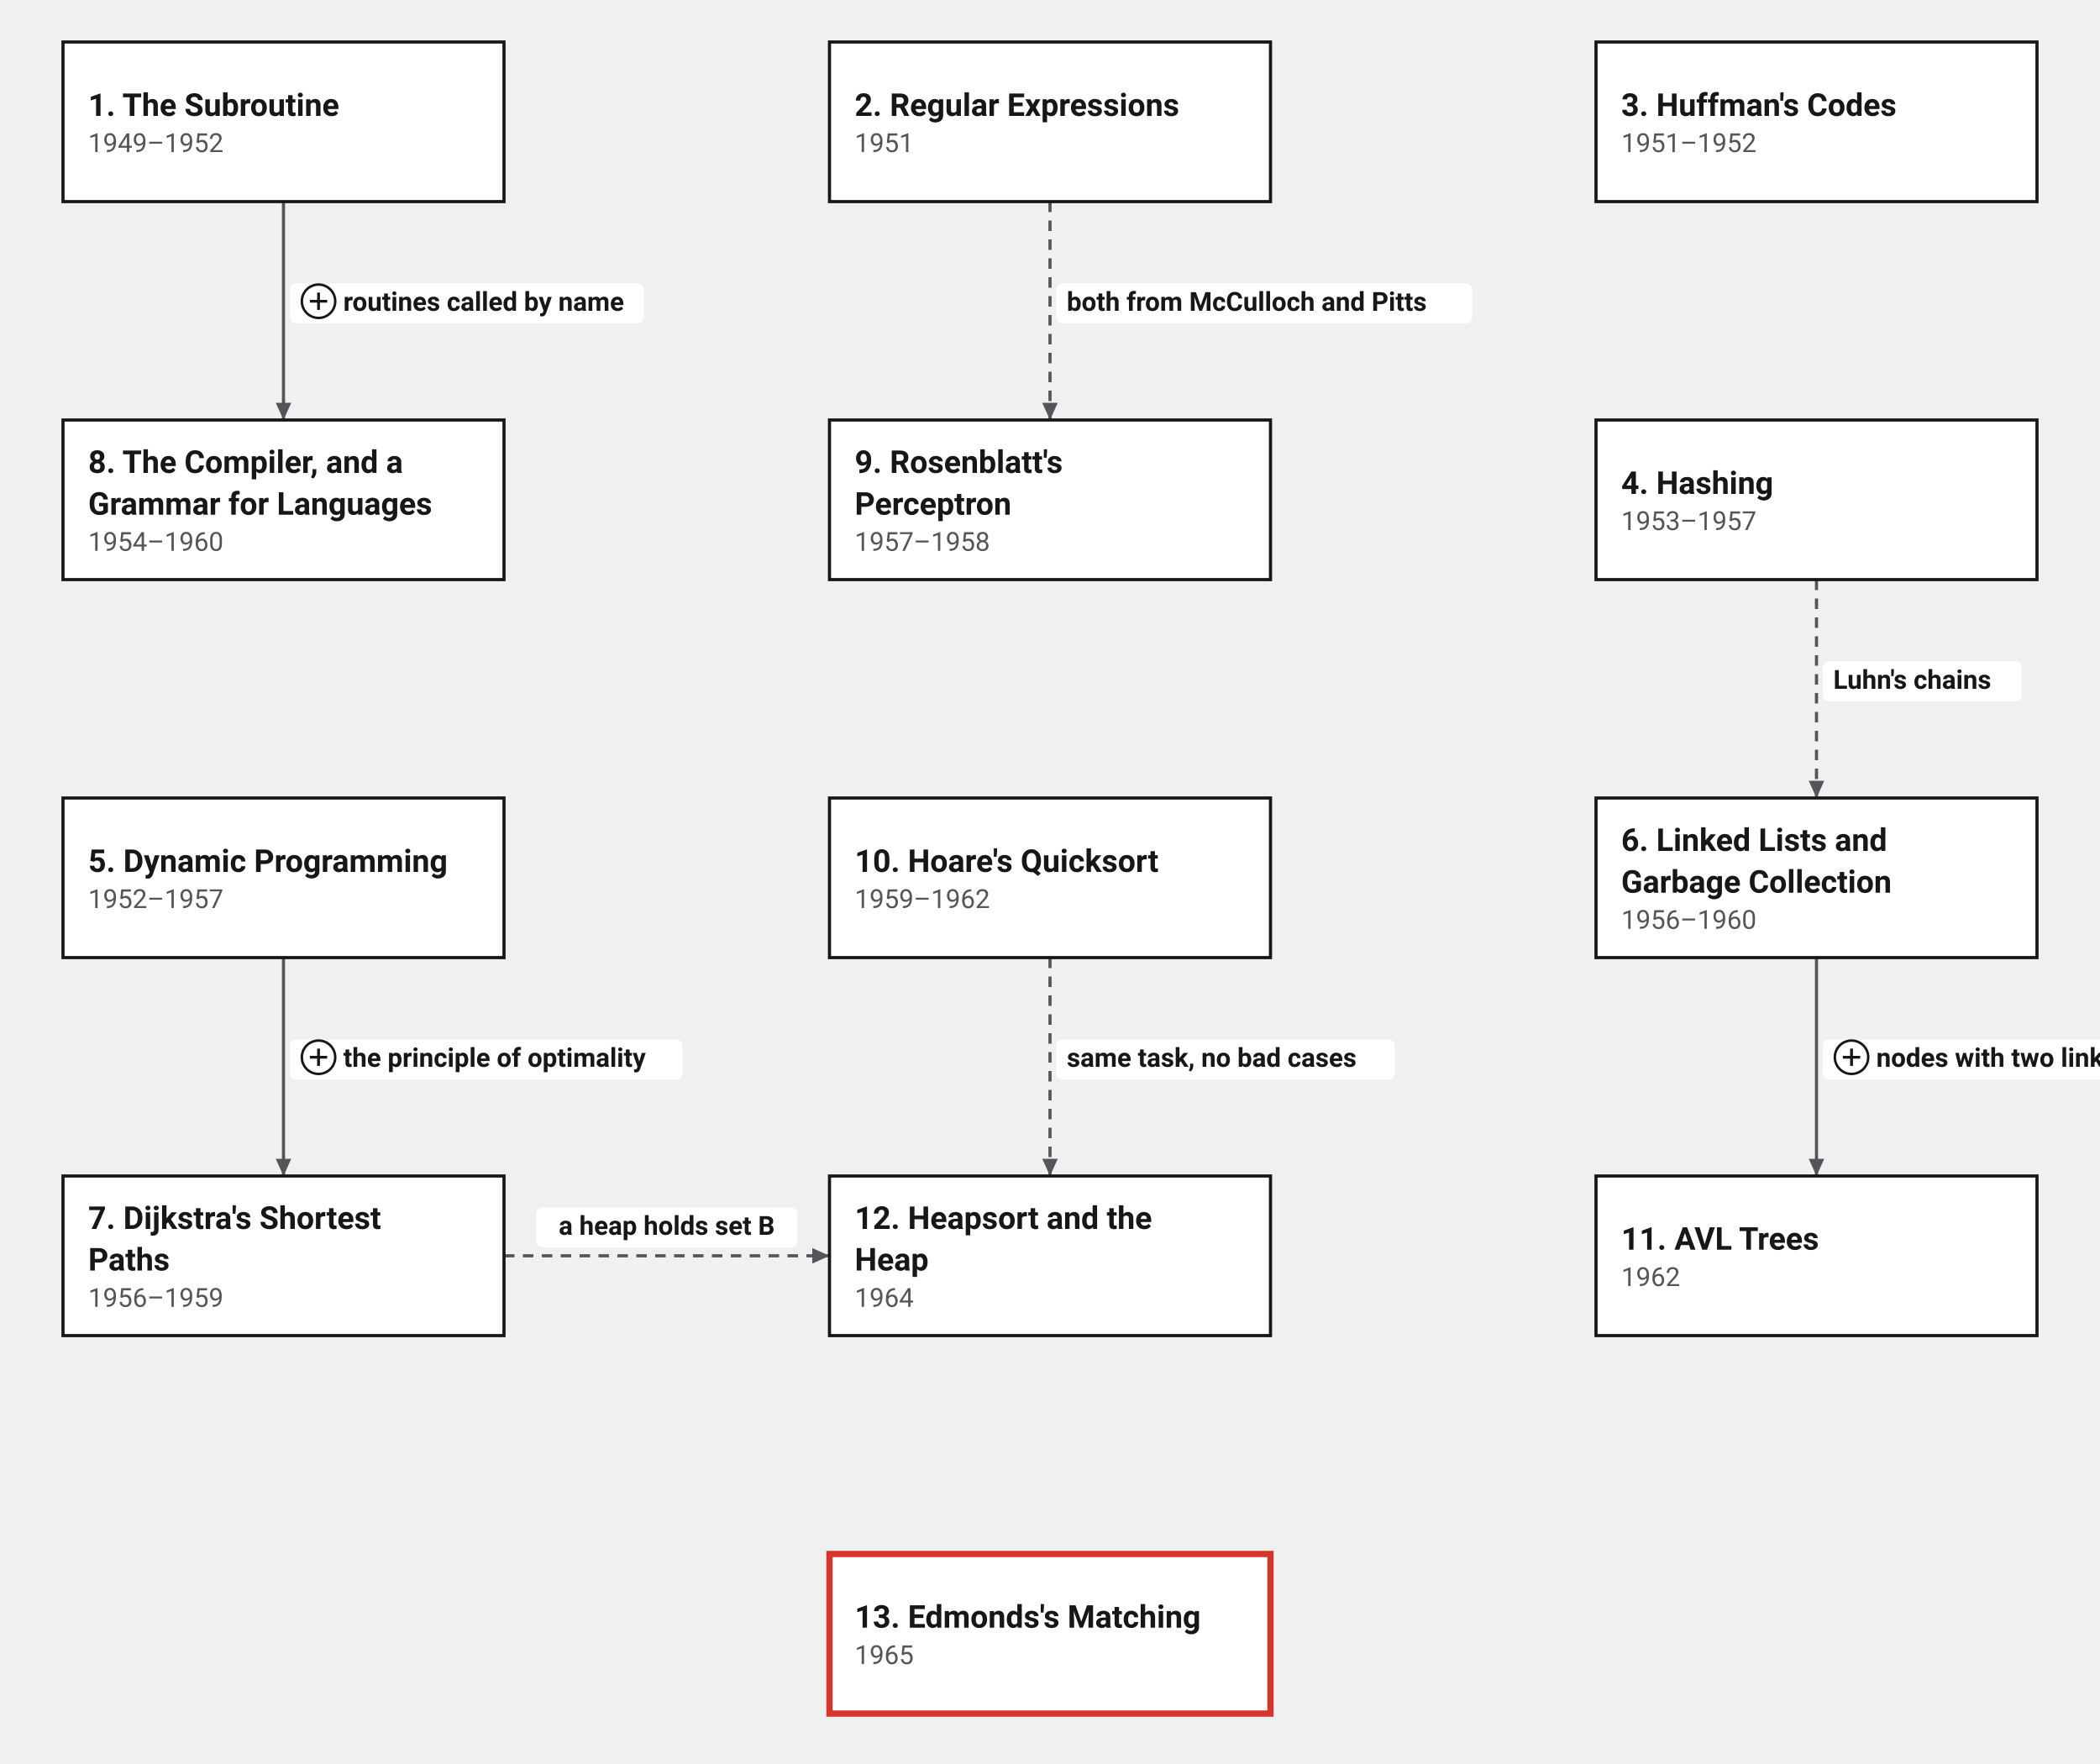
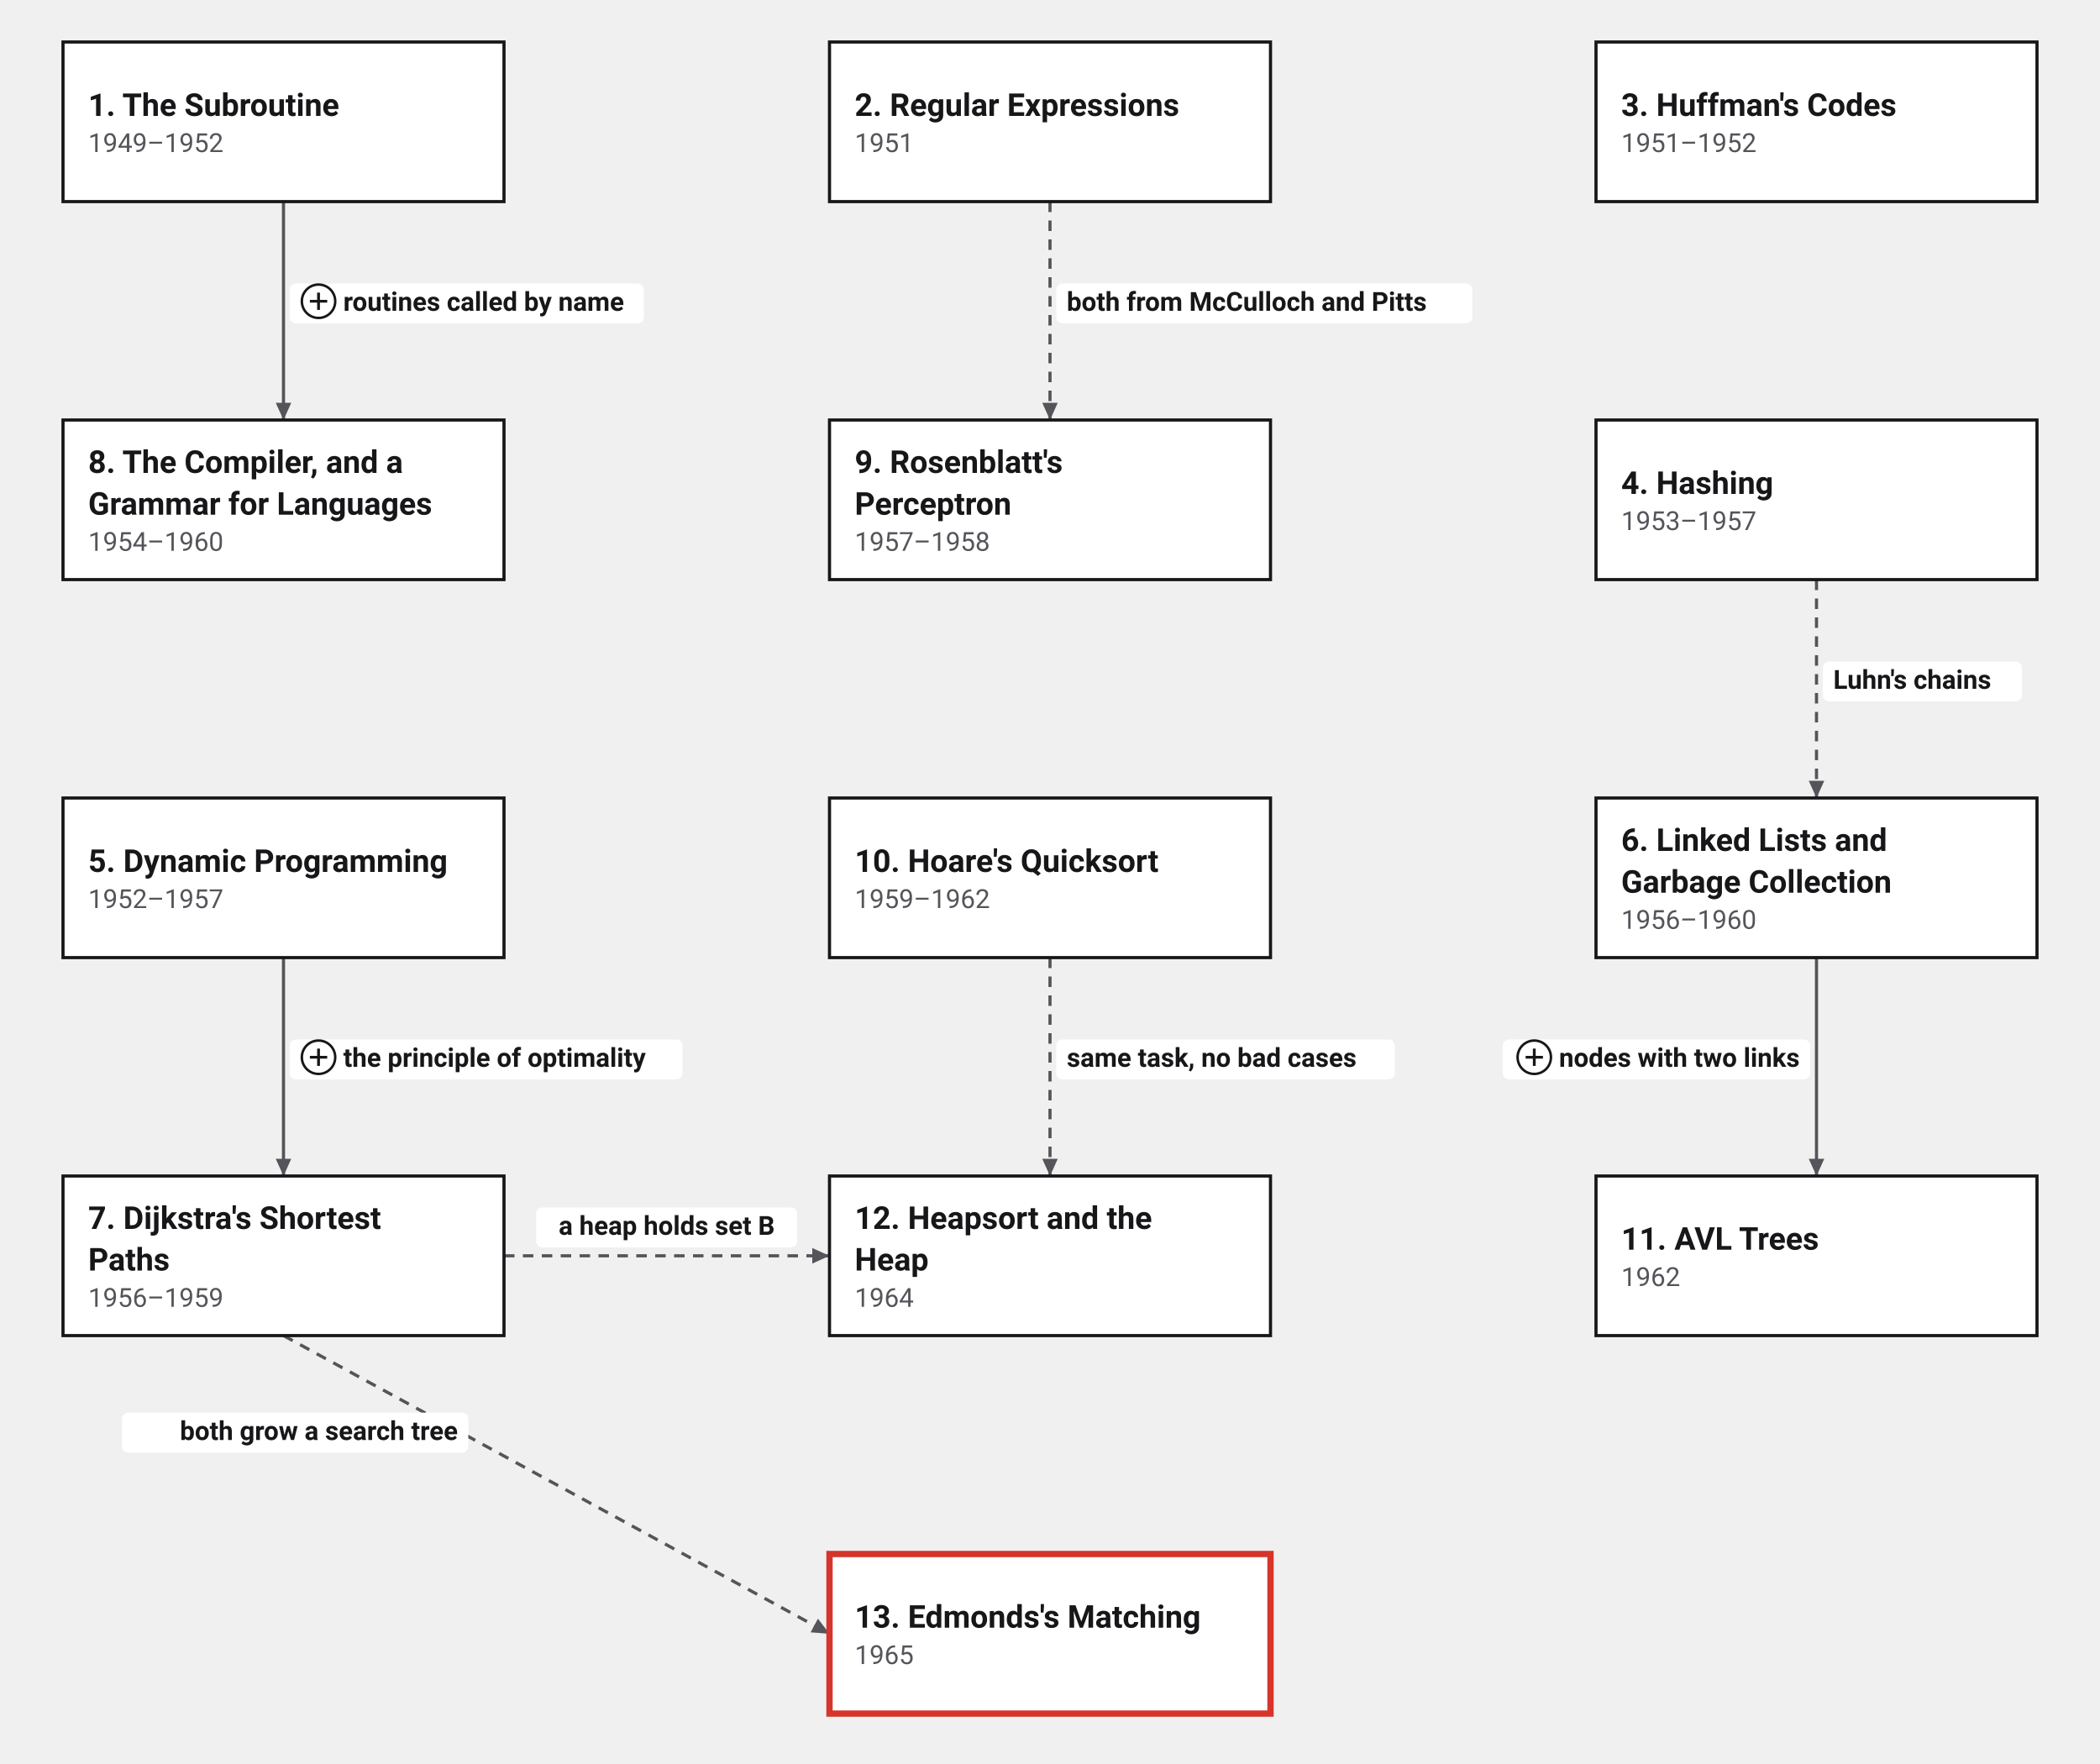
<svg xmlns="http://www.w3.org/2000/svg" viewBox="0 0 1000 840" width="1000" height="840" role="img" aria-label="How the ideas of Era 5 combined: The Programmer's Craft" style="font-family:system-ui,-apple-system,'Segoe UI',Roboto,Arial,sans-serif">
  <line x1="135.0" y1="96.0" x2="135.0" y2="200.0" style="stroke:#55545a;stroke-width:1.5" />
  <polygon points="135.0,200.0 131.3,191.8 138.7,191.8" style="fill:#55545a" />
  <rect x="138.0" y="135.0" width="168.6" height="19" rx="3" style="fill:#ffffff" />
  <text x="143.0" y="148.0" text-anchor="start" style="fill:#17171a;font-size:12.5px;font-weight:600">⊕ routines called by name</text>
  <line x1="500.0" y1="96.0" x2="500.0" y2="200.0" style="stroke:#55545a;stroke-width:1.5;stroke-dasharray:5 4" />
  <polygon points="500.0,200.0 496.3,191.8 503.7,191.8" style="fill:#55545a" />
  <rect x="503.0" y="135.0" width="198.1" height="19" rx="3" style="fill:#ffffff" />
  <text x="508.0" y="148.0" text-anchor="start" style="fill:#17171a;font-size:12.5px;font-weight:600">both from McCulloch and Pitts</text>
  <line x1="865.0" y1="276.0" x2="865.0" y2="380.0" style="stroke:#55545a;stroke-width:1.5;stroke-dasharray:5 4" />
  <polygon points="865.0,380.0 861.3,371.8 868.7,371.8" style="fill:#55545a" />
  <rect x="868.0" y="315.0" width="94.8" height="19" rx="3" style="fill:#ffffff" />
  <text x="873.0" y="328.0" text-anchor="start" style="fill:#17171a;font-size:12.5px;font-weight:600">Luhn's chains</text>
  <line x1="135.0" y1="456.0" x2="135.0" y2="560.0" style="stroke:#55545a;stroke-width:1.5" />
  <polygon points="135.0,560.0 131.3,551.8 138.7,551.8" style="fill:#55545a" />
  <rect x="138.0" y="495.0" width="187.0" height="19" rx="3" style="fill:#ffffff" />
  <text x="143.0" y="508.0" text-anchor="start" style="fill:#17171a;font-size:12.5px;font-weight:600">⊕ the principle of optimality</text>
  <line x1="500.0" y1="456.0" x2="500.0" y2="560.0" style="stroke:#55545a;stroke-width:1.5;stroke-dasharray:5 4" />
  <polygon points="500.0,560.0 496.3,551.8 503.7,551.8" style="fill:#55545a" />
  <rect x="503.0" y="495.0" width="161.2" height="19" rx="3" style="fill:#ffffff" />
  <text x="508.0" y="508.0" text-anchor="start" style="fill:#17171a;font-size:12.5px;font-weight:600">same task, no bad cases</text>
  <line x1="240.0" y1="598.0" x2="395.0" y2="598.0" style="stroke:#55545a;stroke-width:1.5;stroke-dasharray:5 4" />
  <polygon points="395.0,598.0 386.8,601.7 386.8,594.3" style="fill:#55545a" />
  <rect x="255.3" y="575.0" width="124.3" height="19" rx="3" style="fill:#ffffff" />
  <text x="317.5" y="588.0" text-anchor="middle" style="fill:#17171a;font-size:12.5px;font-weight:600">a heap holds set B</text>
  <line x1="865.0" y1="456.0" x2="865.0" y2="560.0" style="stroke:#55545a;stroke-width:1.5" />
  <polygon points="865.0,560.0 861.3,551.8 868.7,551.8" style="fill:#55545a" />
-   <rect x="868.0" y="495.0" width="146.4" height="19" rx="3" style="fill:#ffffff" />
-   <text x="873.0" y="508.0" text-anchor="start" style="fill:#17171a;font-size:12.5px;font-weight:600">⊕ nodes with two links</text>
+   <rect x="715.6" y="495.0" width="146.4" height="19" rx="3" style="fill:#ffffff" />
+   <text x="857.0" y="508.0" text-anchor="end" style="fill:#17171a;font-size:12.5px;font-weight:600">⊕ nodes with two links</text>
+   <line x1="135.0" y1="636.0" x2="395.0" y2="778.0" style="stroke:#55545a;stroke-width:1.5;stroke-dasharray:5 4" />
+   <polygon points="395.0,778.0 386.0,777.3 389.5,770.8" style="fill:#55545a" />
+   <rect x="58.1" y="672.7" width="164.9" height="19" rx="3" style="fill:#ffffff" />
+   <text x="218.0" y="685.7" text-anchor="end" style="fill:#17171a;font-size:12.5px;font-weight:600">both grow a search tree</text>
  <rect x="30" y="20" width="210" height="76" style="fill:#ffffff;stroke:#17171a;stroke-width:1.5" />
  <text x="42.0" y="55.2" text-anchor="start" style="fill:#17171a;font-size:15px;font-weight:700">1. The Subroutine</text>
  <text x="42.0" y="72.4" text-anchor="start" style="fill:#55545a;font-size:12.5px;font-weight:400">1949–1952</text>
  <rect x="395" y="20" width="210" height="76" style="fill:#ffffff;stroke:#17171a;stroke-width:1.5" />
  <text x="407.0" y="55.2" text-anchor="start" style="fill:#17171a;font-size:15px;font-weight:700">2. Regular Expressions</text>
  <text x="407.0" y="72.4" text-anchor="start" style="fill:#55545a;font-size:12.5px;font-weight:400">1951</text>
  <rect x="760" y="20" width="210" height="76" style="fill:#ffffff;stroke:#17171a;stroke-width:1.5" />
  <text x="772.0" y="55.2" text-anchor="start" style="fill:#17171a;font-size:15px;font-weight:700">3. Huffman's Codes</text>
  <text x="772.0" y="72.4" text-anchor="start" style="fill:#55545a;font-size:12.5px;font-weight:400">1951–1952</text>
  <rect x="30" y="200" width="210" height="76" style="fill:#ffffff;stroke:#17171a;stroke-width:1.5" />
  <text x="42.0" y="225.2" text-anchor="start" style="fill:#17171a;font-size:15px;font-weight:700">8. The Compiler, and a</text>
  <text x="42.0" y="245.1" text-anchor="start" style="fill:#17171a;font-size:15px;font-weight:700">Grammar for Languages</text>
  <text x="42.0" y="262.3" text-anchor="start" style="fill:#55545a;font-size:12.5px;font-weight:400">1954–1960</text>
  <rect x="395" y="200" width="210" height="76" style="fill:#ffffff;stroke:#17171a;stroke-width:1.5" />
  <text x="407.0" y="225.2" text-anchor="start" style="fill:#17171a;font-size:15px;font-weight:700">9. Rosenblatt's</text>
  <text x="407.0" y="245.1" text-anchor="start" style="fill:#17171a;font-size:15px;font-weight:700">Perceptron</text>
  <text x="407.0" y="262.3" text-anchor="start" style="fill:#55545a;font-size:12.5px;font-weight:400">1957–1958</text>
  <rect x="760" y="200" width="210" height="76" style="fill:#ffffff;stroke:#17171a;stroke-width:1.5" />
  <text x="772.0" y="235.2" text-anchor="start" style="fill:#17171a;font-size:15px;font-weight:700">4. Hashing</text>
  <text x="772.0" y="252.4" text-anchor="start" style="fill:#55545a;font-size:12.5px;font-weight:400">1953–1957</text>
  <rect x="30" y="380" width="210" height="76" style="fill:#ffffff;stroke:#17171a;stroke-width:1.5" />
  <text x="42.0" y="415.2" text-anchor="start" style="fill:#17171a;font-size:15px;font-weight:700">5. Dynamic Programming</text>
  <text x="42.0" y="432.4" text-anchor="start" style="fill:#55545a;font-size:12.5px;font-weight:400">1952–1957</text>
  <rect x="395" y="380" width="210" height="76" style="fill:#ffffff;stroke:#17171a;stroke-width:1.5" />
  <text x="407.0" y="415.2" text-anchor="start" style="fill:#17171a;font-size:15px;font-weight:700">10. Hoare's Quicksort</text>
  <text x="407.0" y="432.4" text-anchor="start" style="fill:#55545a;font-size:12.5px;font-weight:400">1959–1962</text>
  <rect x="760" y="380" width="210" height="76" style="fill:#ffffff;stroke:#17171a;stroke-width:1.5" />
  <text x="772.0" y="405.2" text-anchor="start" style="fill:#17171a;font-size:15px;font-weight:700">6. Linked Lists and</text>
  <text x="772.0" y="425.1" text-anchor="start" style="fill:#17171a;font-size:15px;font-weight:700">Garbage Collection</text>
  <text x="772.0" y="442.3" text-anchor="start" style="fill:#55545a;font-size:12.5px;font-weight:400">1956–1960</text>
  <rect x="30" y="560" width="210" height="76" style="fill:#ffffff;stroke:#17171a;stroke-width:1.5" />
  <text x="42.0" y="585.2" text-anchor="start" style="fill:#17171a;font-size:15px;font-weight:700">7. Dijkstra's Shortest</text>
  <text x="42.0" y="605.0" text-anchor="start" style="fill:#17171a;font-size:15px;font-weight:700">Paths</text>
  <text x="42.0" y="622.3" text-anchor="start" style="fill:#55545a;font-size:12.5px;font-weight:400">1956–1959</text>
  <rect x="395" y="560" width="210" height="76" style="fill:#ffffff;stroke:#17171a;stroke-width:1.5" />
  <text x="407.0" y="585.2" text-anchor="start" style="fill:#17171a;font-size:15px;font-weight:700">12. Heapsort and the</text>
  <text x="407.0" y="605.0" text-anchor="start" style="fill:#17171a;font-size:15px;font-weight:700">Heap</text>
  <text x="407.0" y="622.3" text-anchor="start" style="fill:#55545a;font-size:12.5px;font-weight:400">1964</text>
  <rect x="760" y="560" width="210" height="76" style="fill:#ffffff;stroke:#17171a;stroke-width:1.5" />
  <text x="772.0" y="595.1" text-anchor="start" style="fill:#17171a;font-size:15px;font-weight:700">11. AVL Trees</text>
  <text x="772.0" y="612.4" text-anchor="start" style="fill:#55545a;font-size:12.5px;font-weight:400">1962</text>
  <rect x="395" y="740" width="210" height="76" style="fill:#ffffff;stroke:#d5352a;stroke-width:3" />
  <text x="407.0" y="775.1" text-anchor="start" style="fill:#17171a;font-size:15px;font-weight:700">13. Edmonds's Matching</text>
  <text x="407.0" y="792.4" text-anchor="start" style="fill:#55545a;font-size:12.5px;font-weight:400">1965</text>
</svg>
